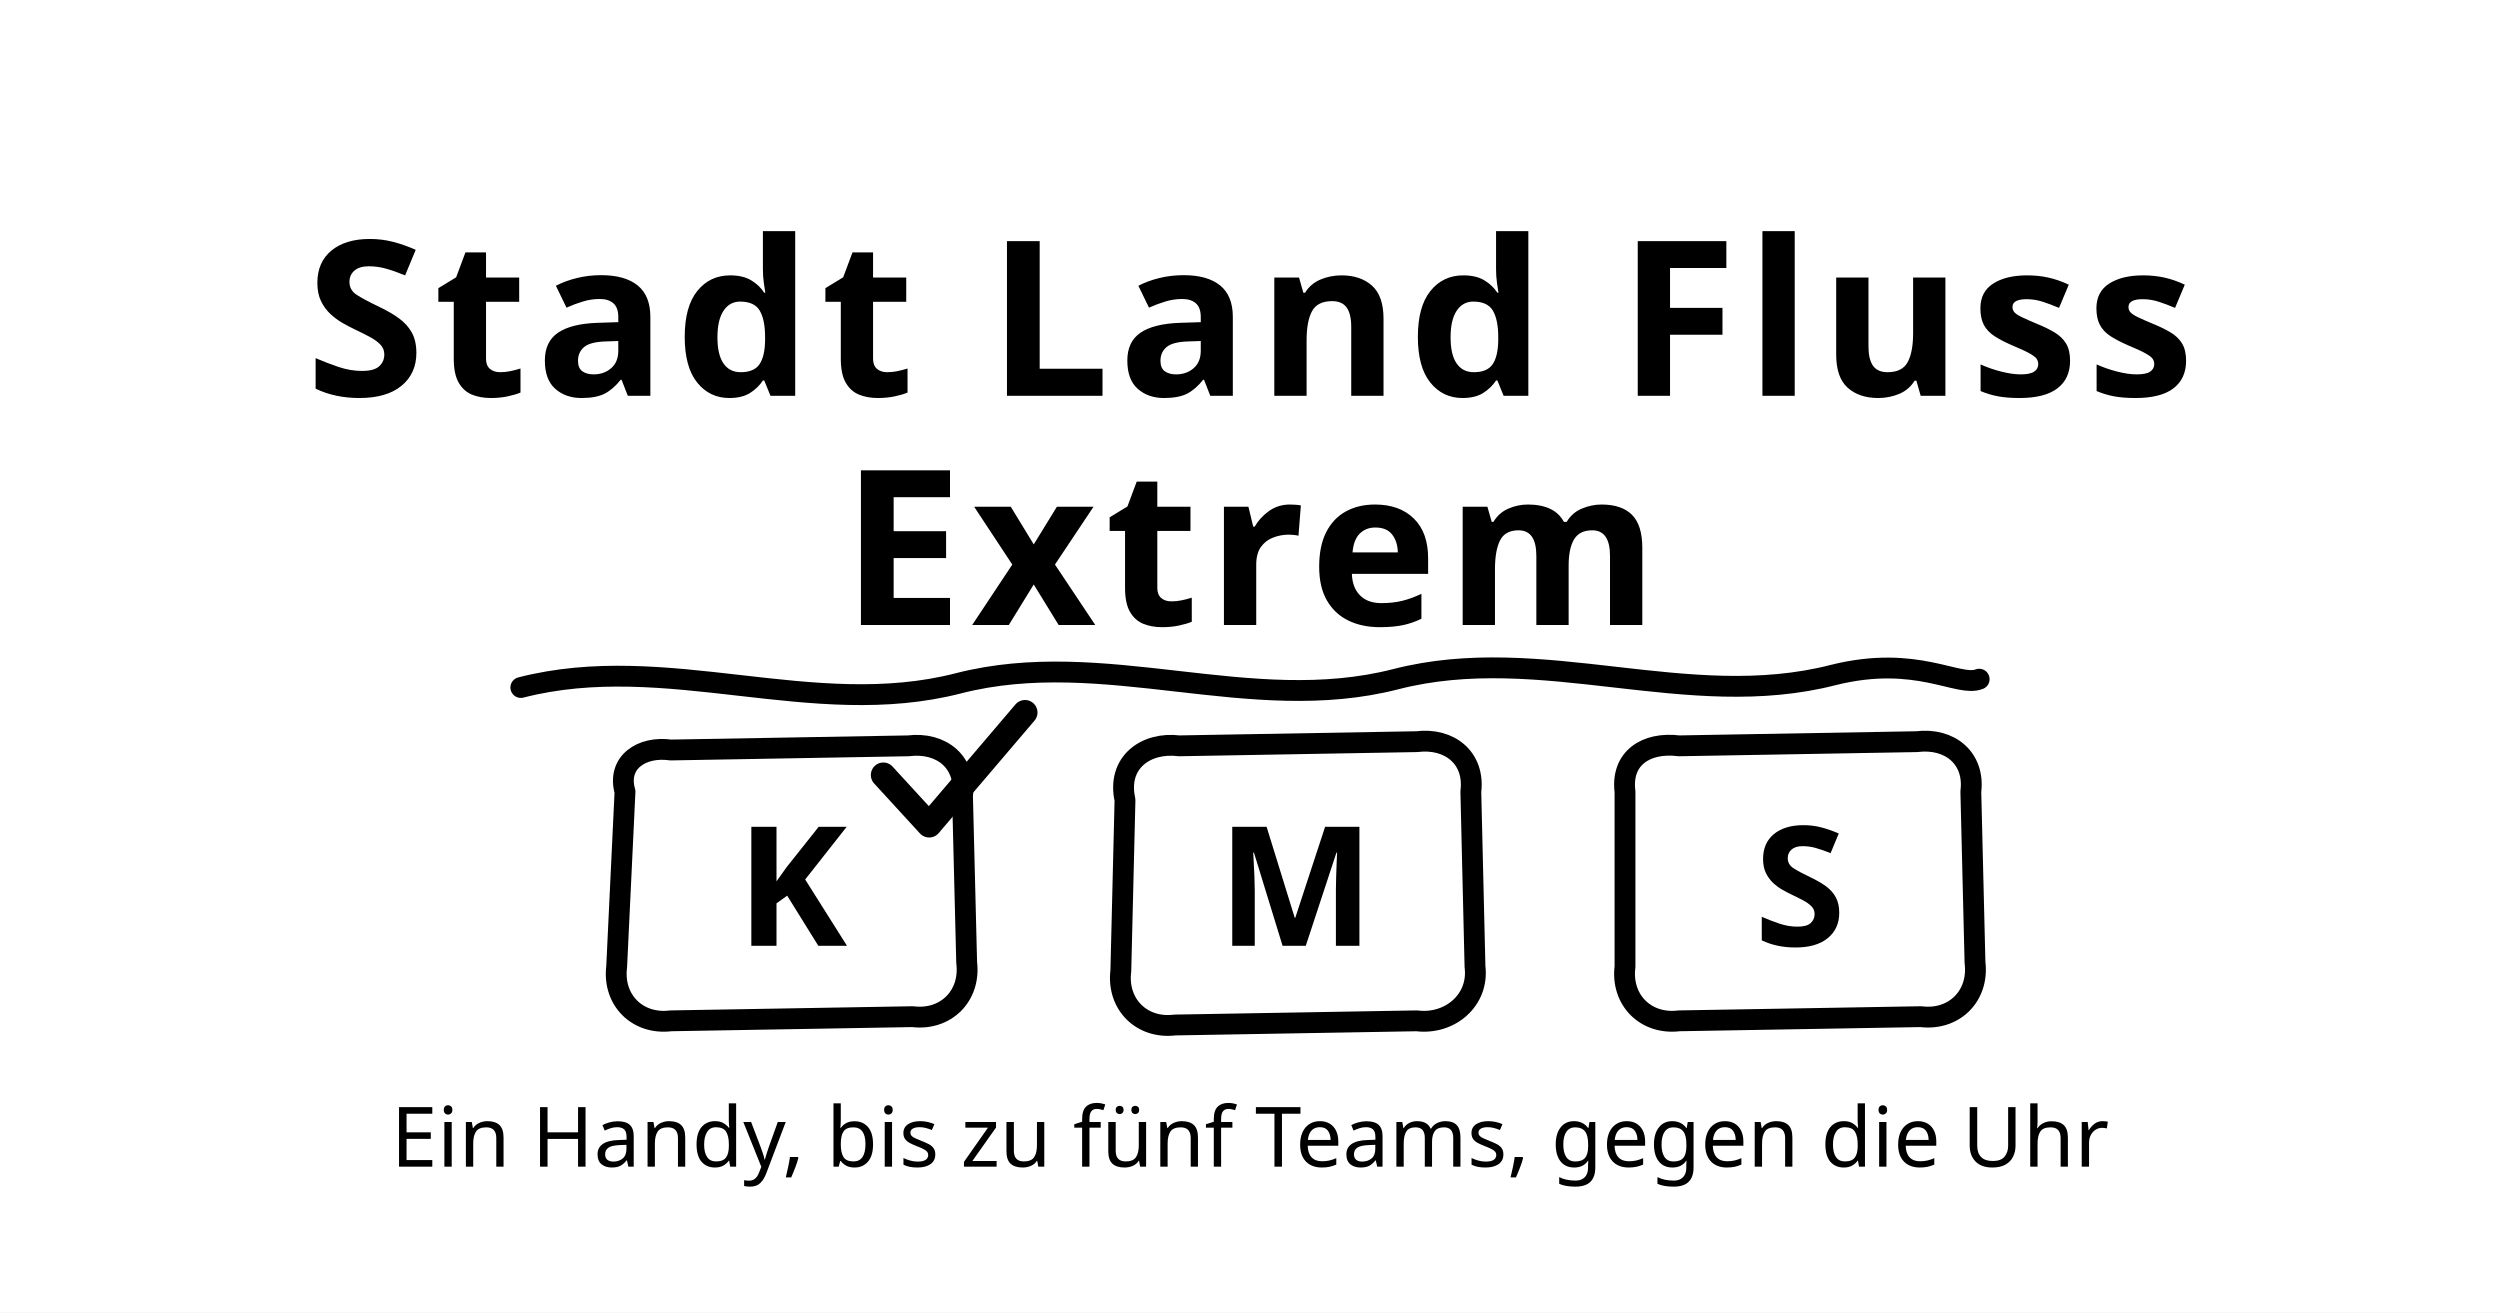
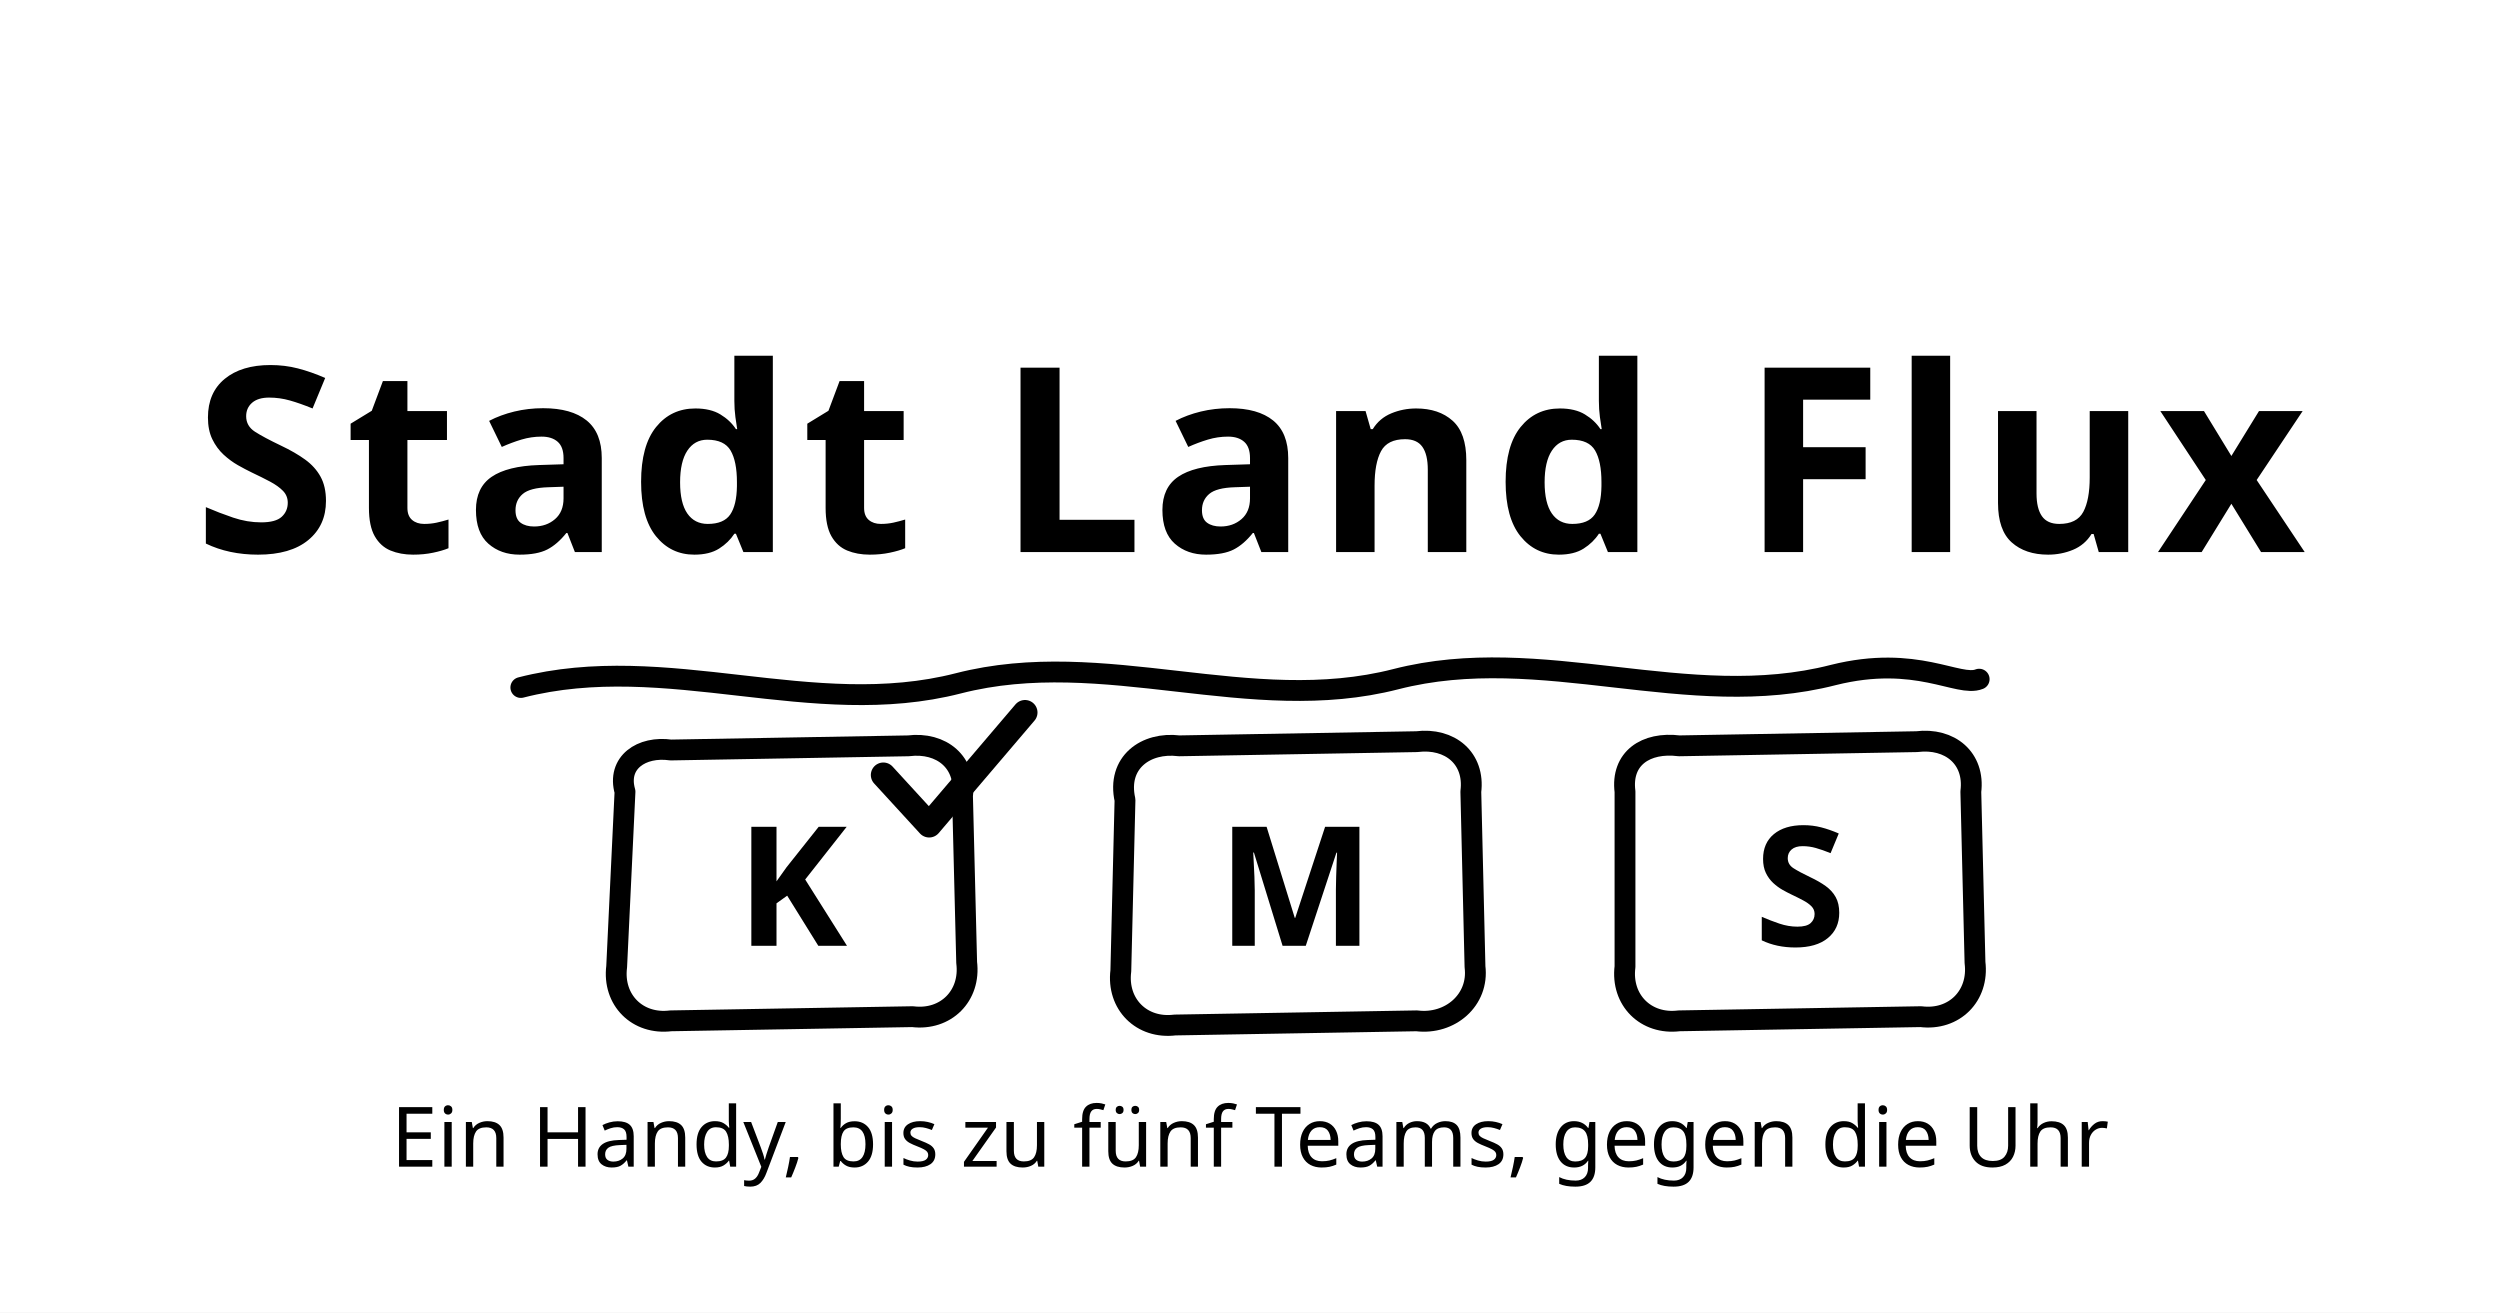
<svg xmlns="http://www.w3.org/2000/svg" viewBox="0 0 1200 630">
  <rect width="1200" height="630" fill="#fff" />
  <g font-family="Chalkboard SE, Comic Sans MS, Segoe Print, sans-serif" fill="#000" text-anchor="middle">
-     <text x="600" y="190" font-size="104" font-weight="700" letter-spacing="4">Stadt Land Fluss</text>
-     <text x="600" y="300" font-size="104" font-weight="700" letter-spacing="4">Extrem</text>
+     <text x="600" y="265" font-size="124" font-weight="700" letter-spacing="4">Stadt Land Flux</text>
    <text x="600" y="560" font-size="40">Ein Handy, bis zu fünf Teams, gegen die Uhr</text>
  </g>
  <path d="M250 330 C 320 312, 390 346, 460 328 C 530 310, 600 344, 670 326 C 740 308, 810 342, 880 324 C 920 314, 940 330, 950 326" fill="none" stroke="#000" stroke-width="10" stroke-linecap="round" />
  <g stroke="#000" stroke-width="10" stroke-linejoin="round" fill="#fff">
    <path d="M300 380 C 296 366, 308 358, 322 360 L 436 358 C 452 356, 464 366, 462 382 L 464 462 C 466 478, 454 490, 438 488 L 322 490 C 306 492, 294 480, 296 464 Z" />
    <path d="M540 384 C 536 366, 550 356, 566 358 L 680 356 C 696 354, 708 364, 706 380 L 708 464 C 710 480, 696 492, 680 490 L 564 492 C 548 494, 536 482, 538 466 Z" />
    <path d="M780 380 C 778 364, 790 356, 806 358 L 920 356 C 936 354, 948 364, 946 380 L 948 462 C 950 478, 938 490, 922 488 L 806 490 C 790 492, 778 480, 780 464 Z" />
  </g>
  <g font-family="Chalkboard SE, Comic Sans MS, Segoe Print, sans-serif" fill="#000" text-anchor="middle" font-size="80" font-weight="700">
    <text x="380" y="454">K</text>
    <text x="622" y="454">M</text>
    <text x="864" y="454">S</text>
  </g>
  <path d="M424 372 L 446 396 L 492 342" fill="none" stroke="#000" stroke-width="12" stroke-linecap="round" stroke-linejoin="round" />
</svg>
